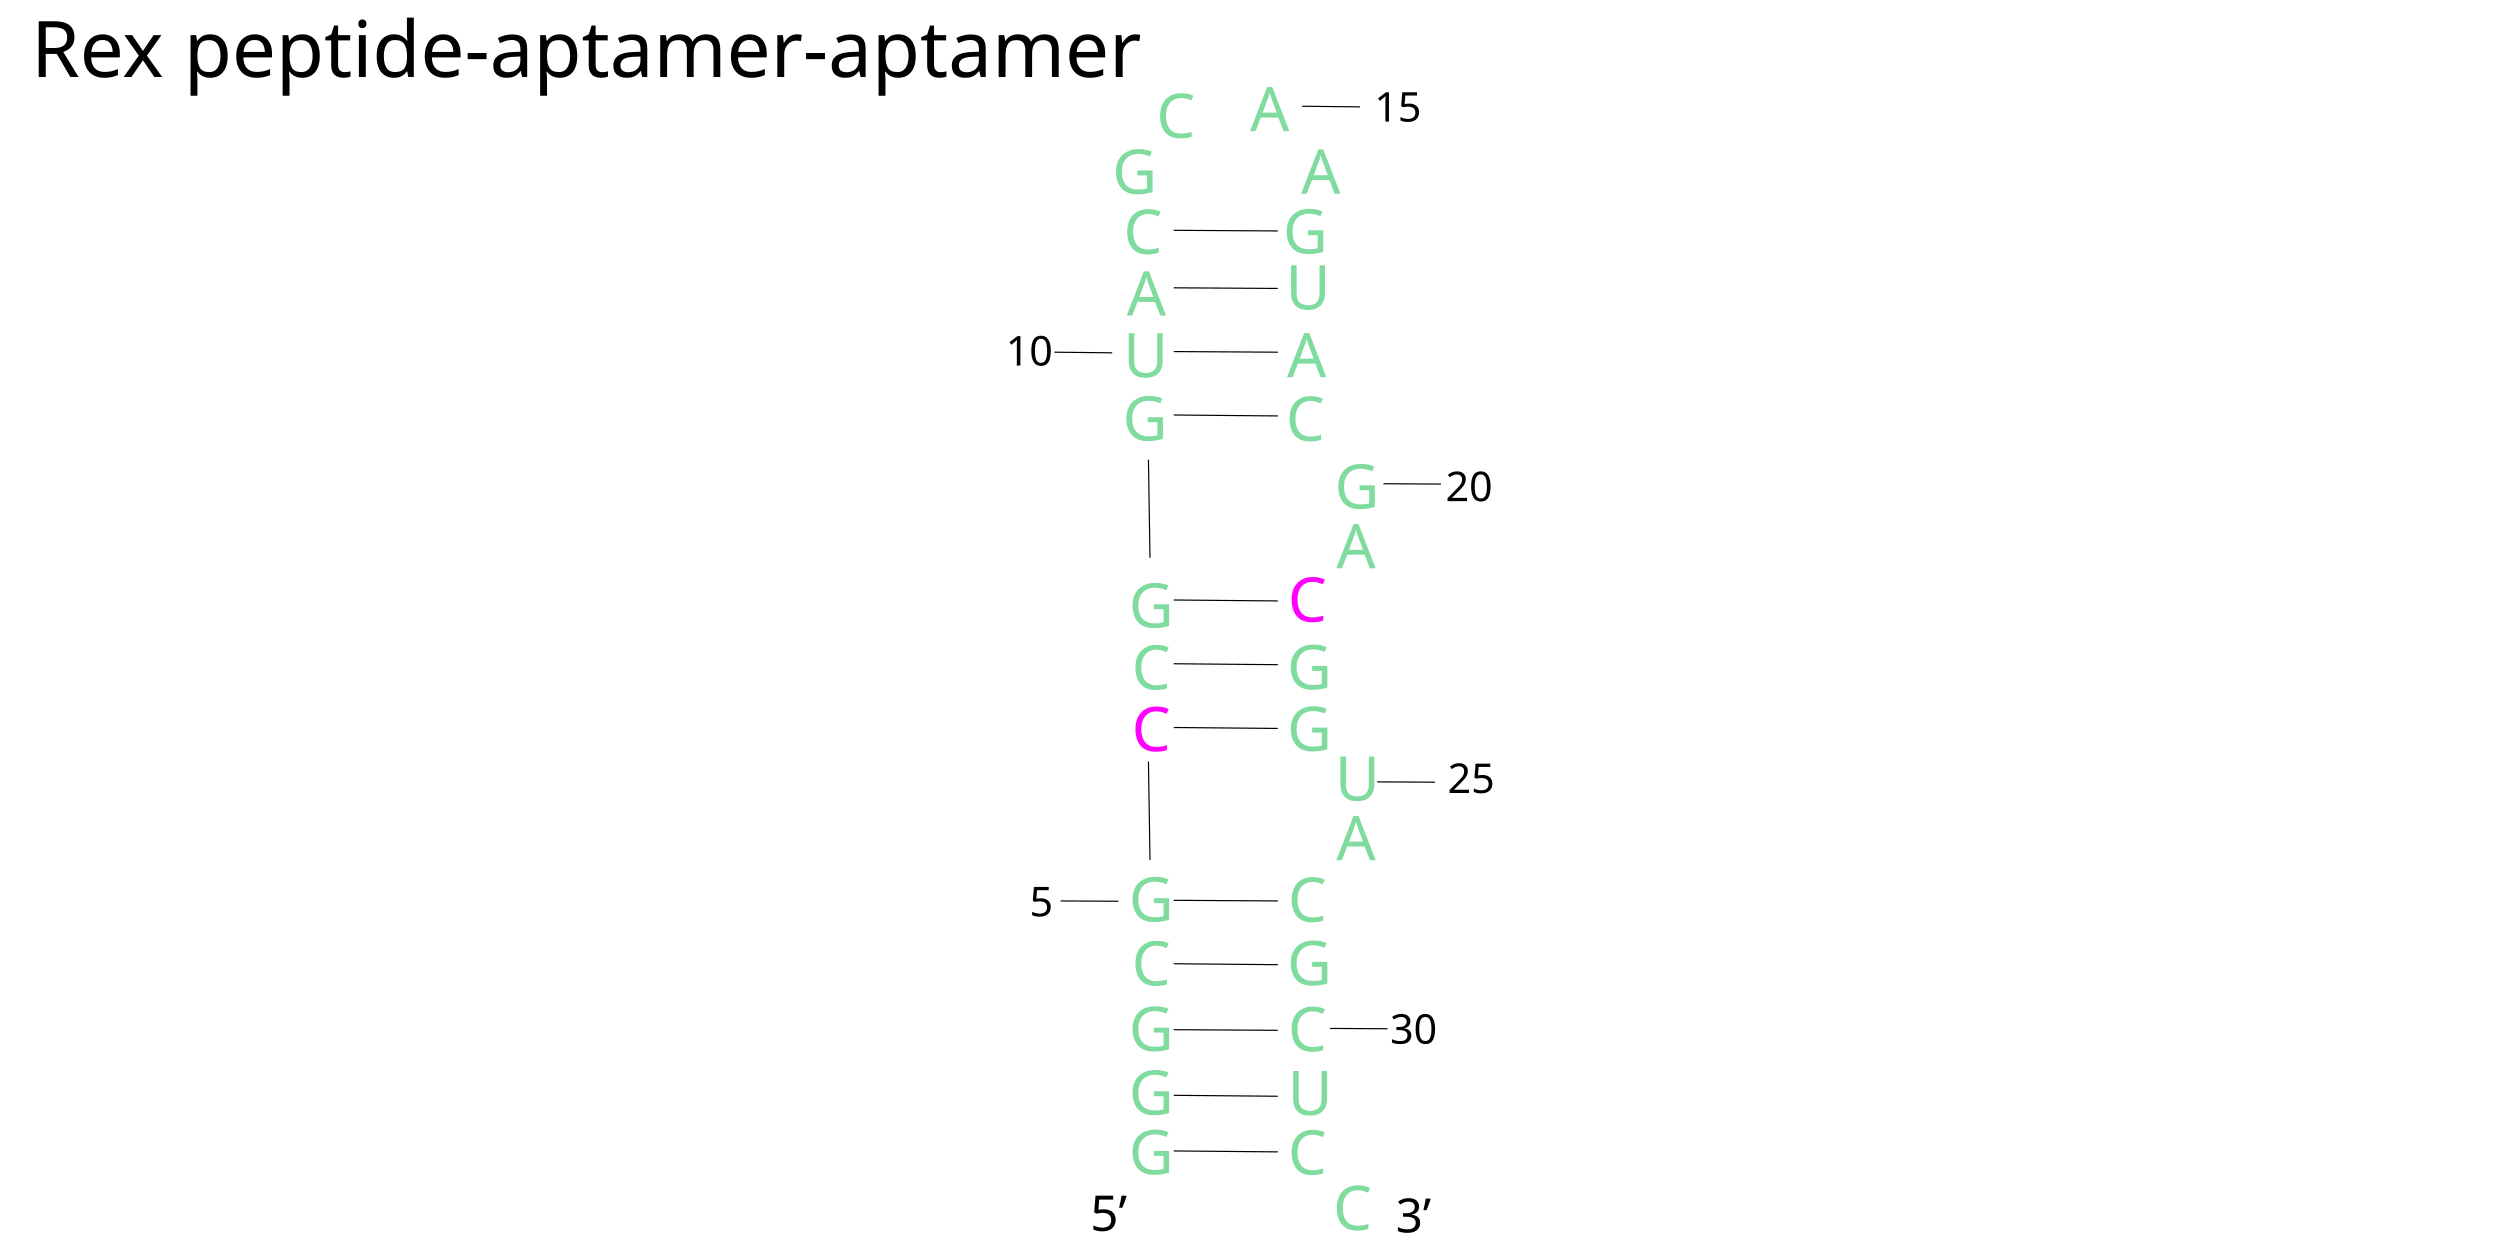
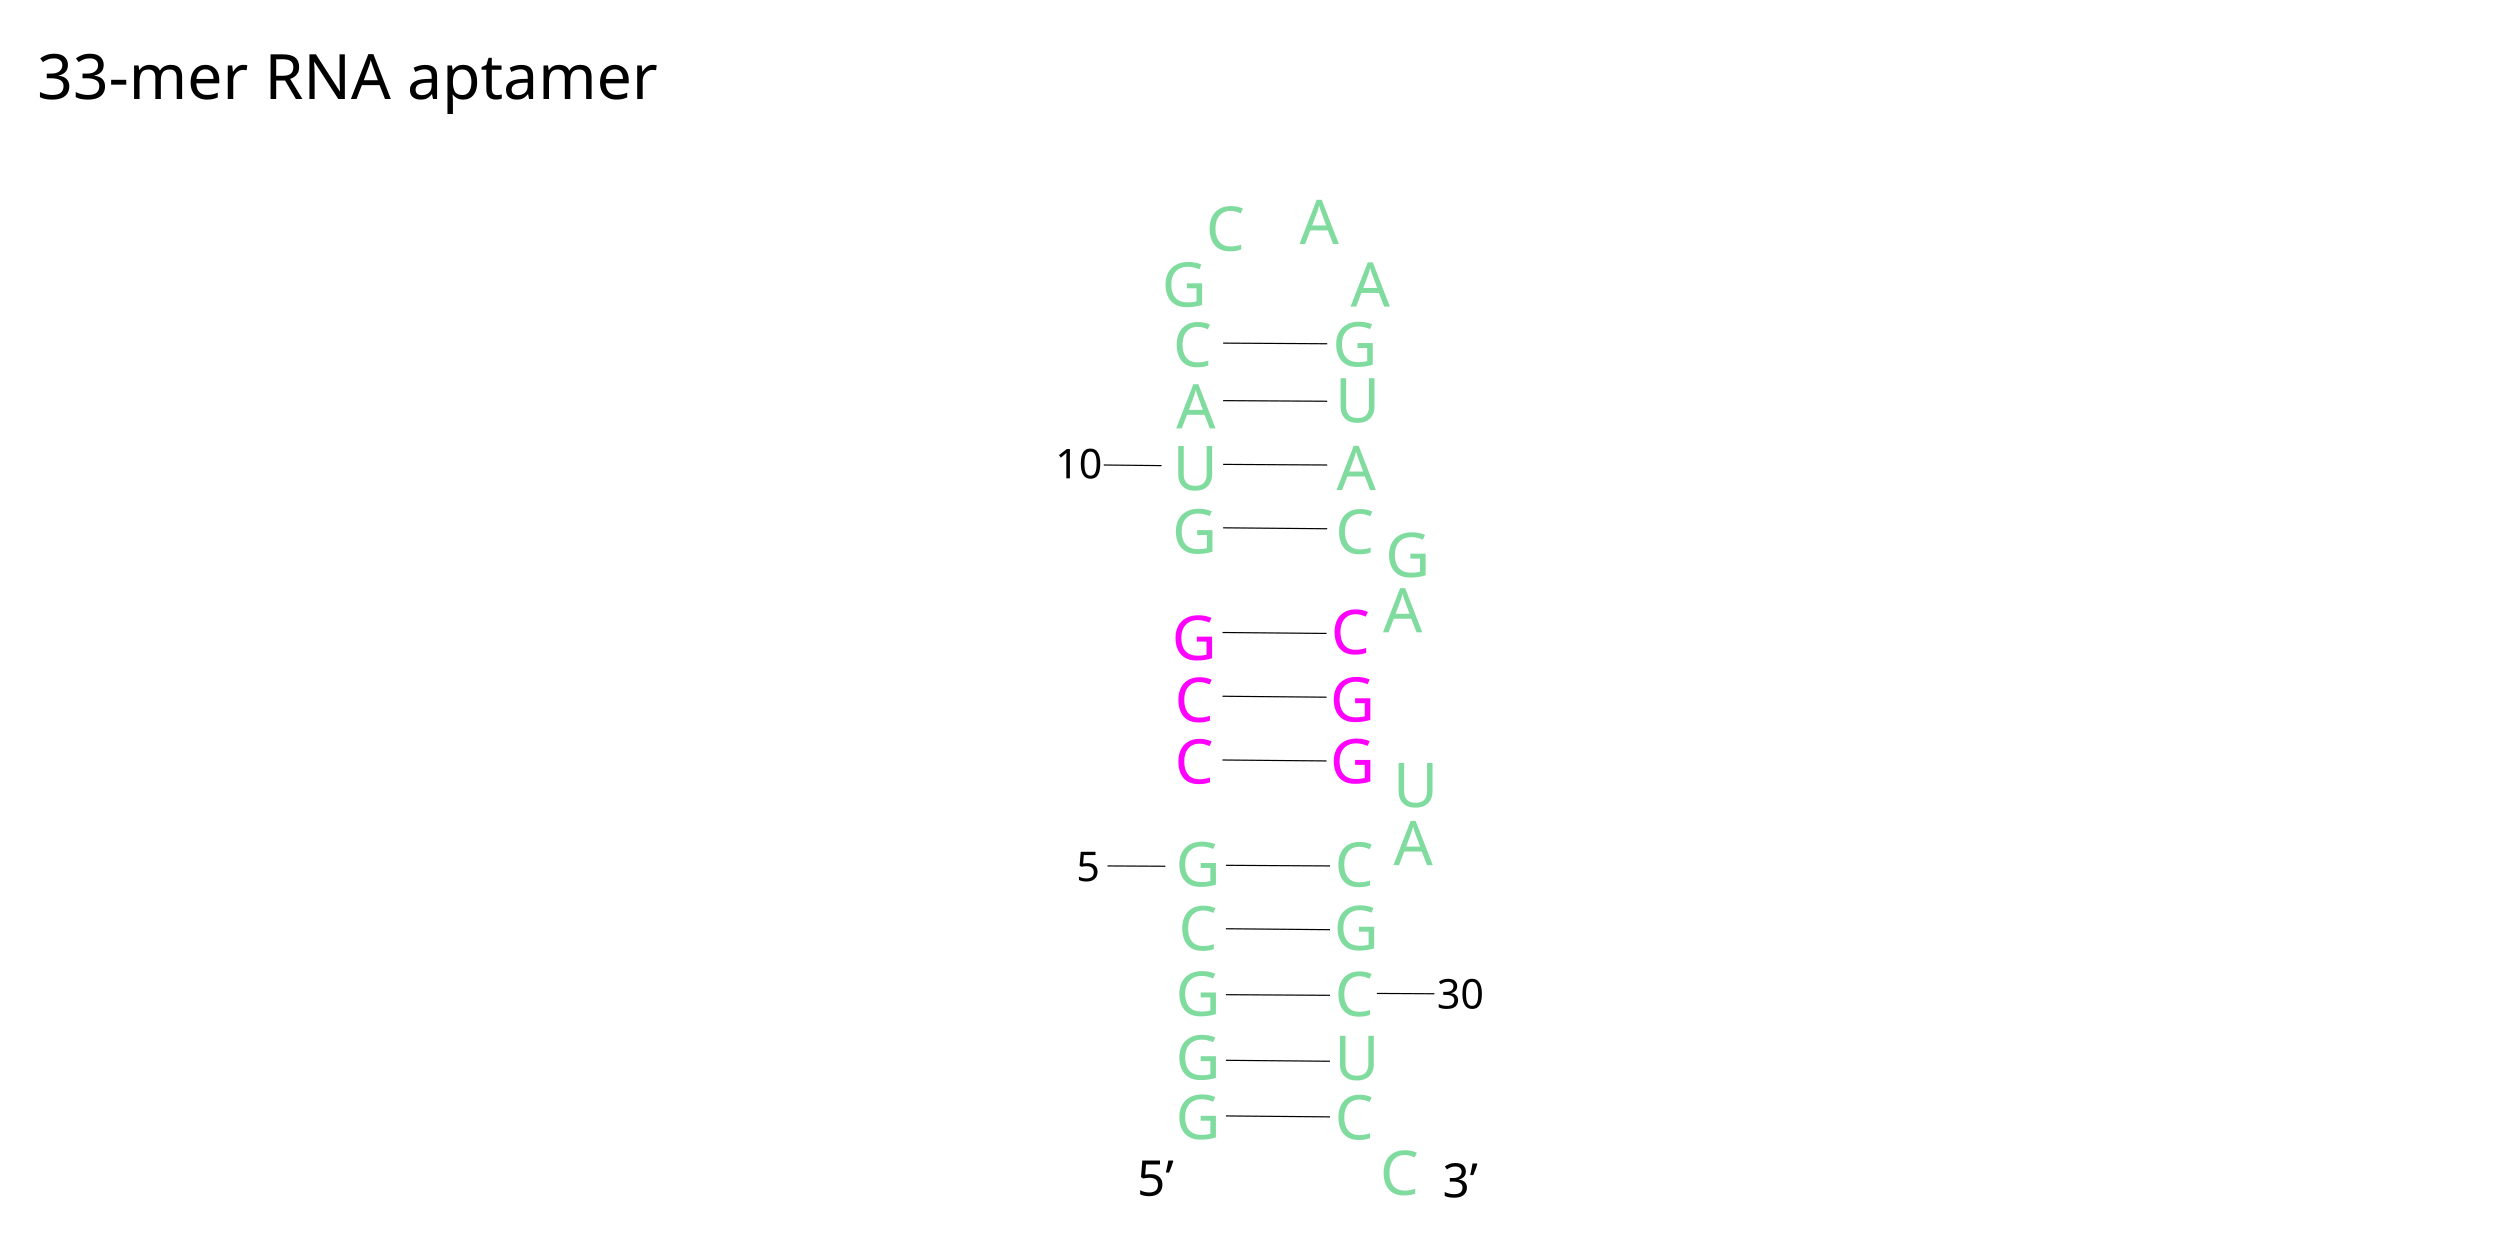
<svg xmlns="http://www.w3.org/2000/svg" version="1.1" id="图层_1" x="0px" y="0px" viewBox="0 0 800 400" style="enable-background:new 0 0 800 400;" xml:space="preserve">
  <style type="text/css">
	.st0{fill:#80DB9E;}
	.st1{font-family:'ArialMT';}
	.st2{font-size:19.73px;}
	.st3{fill:#FF00FF;}
	.st4{font-size:19.73px;}
	.st5{fill:none;stroke:#000000;stroke-width:0.38;stroke-miterlimit:3.05;}
	.st6{font-size:15.784px;}
	.st7{font-size:15.126px;}
	.st8{font-size:13.153px;}
- 	.st9{font-size:25px;}
+ 	.st9{font-size:20px;}
</style>
  <g id="ID000011_00000068673156192896351990000000254234345998077066_">
-     <text transform="matrix(1 0 0 1 400 41.9702)" class="st0 st1 st2">A</text>
+     <text transform="matrix(1 0 0 1 415.8401 78.0834)" class="st0 st1 st2">A</text>
  </g>
  <g id="ID000011_00000109723932365345031190000000643564555070109327_">
-     <text transform="matrix(1 0 0 1 360.5405 100.9775)" class="st0 st1 st2">A</text>
+     <text transform="matrix(1 0 0 1 376.3806 137.0907)" class="st0 st1 st2">A</text>
  </g>
  <g id="ID000011_00000023247591466399513710000016165085144169733765_">
-     <text transform="matrix(1 0 0 1 411.8369 120.708)" class="st0 st1 st2">A</text>
+     <text transform="matrix(1 0 0 1 427.677 156.8212)" class="st0 st1 st2">A</text>
  </g>
  <g id="ID000011_00000078742281097252966530000010192026673406259877_">
-     <text transform="matrix(1 0 0 1 427.6211 181.8691)" class="st0 st1 st2">A</text>
+     <text transform="matrix(1 0 0 1 442.5412 202.3536)" class="st0 st1 st2">A</text>
  </g>
  <g id="ID000011_00000117675388852935806460000016432102069070004641_">
-     <text transform="matrix(1 0 0 1 427.6211 275.2559)" class="st0 st1 st2">A</text>
+     <text transform="matrix(1 0 0 1 445.9036 276.851)" class="st0 st1 st2">A</text>
  </g>
  <g id="ID000011_00000039843237845648500470000007974926107261726103_">
-     <text transform="matrix(1 0 0 1 416.338 61.9907)" class="st0 st1 st2">A</text>
+     <text transform="matrix(1 0 0 1 432.1781 98.1039)" class="st0 st1 st2">A</text>
  </g>
  <g id="ID000016_00000166645912175061034410000000055592784453823165_">
-     <text transform="matrix(1 0 0 1 370.0293 44.1045)" class="st0 st1 st2">C</text>
+     <text transform="matrix(1 0 0 1 385.8694 80.2177)" class="st0 st1 st2">C</text>
  </g>
  <g id="ID000016_00000111896565474032641960000009354227250873066664_">
-     <text transform="matrix(1 0 0 1 359.5015 81.21)" class="st0 st1 st2">C</text>
+     <text transform="matrix(1 0 0 1 375.3416 117.3232)" class="st0 st1 st2">C</text>
  </g>
  <g id="ID000016_00000090275294209711393460000012085661733371891088_">
-     <text transform="matrix(1 0 0 1 411.4551 141.0557)" class="st0 st1 st2">C</text>
+     <text transform="matrix(1 0 0 1 427.2952 177.1689)" class="st0 st1 st2">C</text>
  </g>
  <g id="ID000016_00000001661283415103580490000010859884130501367459_">
-     <text transform="matrix(1 0 0 1 362.1313 220.6318)" class="st0 st1 st2">C</text>
+     <g>
+       <text transform="matrix(1 0 0 1 375.8811 230.9855)" class="st3 st1 st2">C</text>
+     </g>
  </g>
  <g id="ID000016_00000120551938157601336650000009532237118027179420_">
-     <text transform="matrix(1 0 0 1 362.1313 240.3623)" class="st3 st1 st2">C</text>
+     <text transform="matrix(1 0 0 1 375.8811 250.716)" class="st3 st1 st2">C</text>
  </g>
  <g id="ID000016_00000033348112526082330450000012412016449767221679_">
-     <text transform="matrix(1 0 0 1 412.1123 198.9287)" class="st3 st1 st2">C</text>
+     <text transform="matrix(1 0 0 1 425.8621 209.2823)" class="st3 st1 st2">C</text>
  </g>
  <g id="ID000016_00000063599046526407510270000013180993145838876834_">
-     <text transform="matrix(1 0 0 1 412.1123 294.9463)" class="st0 st1 st2">C</text>
+     <text transform="matrix(1 0 0 1 427.085 283.6972)" class="st0 st1 st2">C</text>
  </g>
  <g id="ID000016_00000046324792888833184870000017693833416131857068_">
-     <text transform="matrix(1 0 0 1 412.1123 336.3789)" class="st0 st1 st2">C</text>
+     <text transform="matrix(1 0 0 1 427.085 325.1298)" class="st0 st1 st2">C</text>
  </g>
  <g id="ID000016_00000176029059760422395840000010500803402477860242_">
-     <text transform="matrix(1 0 0 1 412.1123 375.8379)" class="st0 st1 st2">C</text>
+     <text transform="matrix(1 0 0 1 427.085 364.5888)" class="st0 st1 st2">C</text>
  </g>
  <g id="ID000016_00000075155945637870984420000003757531211361966985_">
-     <text transform="matrix(1 0 0 1 426.582 393.5938)" class="st0 st1 st2">C</text>
+     <text transform="matrix(1 0 0 1 441.5547 382.3447)" class="st0 st1 st2">C</text>
  </g>
  <g id="ID000016_00000042013197076045307260000006002941022438529920_">
-     <text transform="matrix(1 0 0 1 362.1313 315.335)" class="st0 st1 st2">C</text>
+     <text transform="matrix(1 0 0 1 377.104 304.0859)" class="st0 st1 st2">C</text>
  </g>
  <g id="ID000019_00000142149173384165958150000008365485646302694846_">
-     <text transform="matrix(1 0 0 1 427.1523 256.1846)" class="st0 st1 st2">U</text>
+     <text transform="matrix(1 0 0 1 445.7789 258.24)" class="st0 st1 st2">U</text>
  </g>
  <g id="ID000019_00000131352313968590255190000011780790678822679203_">
-     <text transform="matrix(1 0 0 1 411.3682 99.0049)" class="st0 st1 st2">U</text>
+     <text transform="matrix(1 0 0 1 427.2083 135.1181)" class="st0 st1 st2">U</text>
  </g>
  <g id="ID000019_00000116929039688433672750000008630700363548211114_">
-     <text transform="matrix(1 0 0 1 359.4146 120.708)" class="st0 st1 st2">U</text>
+     <text transform="matrix(1 0 0 1 375.2547 156.8212)" class="st0 st1 st2">U</text>
  </g>
  <g id="ID000019_00000180355193895585056210000011454957750652161411_">
-     <text transform="matrix(1 0 0 1 412.0264 356.8047)" class="st0 st1 st2">U</text>
+     <text transform="matrix(1 0 0 1 426.9991 345.5556)" class="st0 st1 st2">U</text>
  </g>
  <g id="ID000012_00000029034351604969160440000004583832983480125316_">
-     <text transform="matrix(1 0 0 1 355.9229 61.9907)" class="st0 st1 st2">G</text>
+     <text transform="matrix(1 0 0 1 371.763 98.1039)" class="st0 st1 st2">G</text>
  </g>
  <g id="ID000012_00000018230432043984908620000003619915416797671050_">
-     <text transform="matrix(1 0 0 1 410.5342 81.1143)" class="st0 st1 st2">G</text>
+     <text transform="matrix(1 0 0 1 426.3743 117.2275)" class="st0 st1 st2">G</text>
  </g>
  <g id="ID000012_00000099641347274435955940000004110812197652613255_">
-     <text transform="matrix(1 0 0 1 359.2378 140.9609)" class="st0 st1 st2">G</text>
+     <text transform="matrix(1 0 0 1 375.0779 177.0741)" class="st0 st1 st2">G</text>
  </g>
  <g id="ID000012_00000013175832331293237560000016242982205703122332_">
-     <text transform="matrix(1 0 0 1 411.8496 220.5371)" class="st0 st1 st2">G</text>
+     <g>
+       <text transform="matrix(1 0 0 1 425.5994 230.8907)" class="st3 st1 st2">G</text>
+     </g>
  </g>
  <g id="ID000012_00000070832492686757224620000004071196371150347175_">
-     <text transform="matrix(1 0 0 1 361.2114 294.8516)" class="st0 st1 st2">G</text>
+     <text transform="matrix(1 0 0 1 376.1841 283.6025)" class="st0 st1 st2">G</text>
  </g>
  <g id="ID000012_00000005252752618292419850000017682864993731175846_">
-     <text transform="matrix(1 0 0 1 411.8496 315.2383)" class="st0 st1 st2">G</text>
+     <text transform="matrix(1 0 0 1 426.8223 303.9892)" class="st0 st1 st2">G</text>
  </g>
  <g id="ID000012_00000065068240484926212700000001630544618172643735_">
-     <text transform="matrix(1 0 0 1 361.2114 356.6709)" class="st0 st1 st2">G</text>
+     <text transform="matrix(1 0 0 1 376.1841 345.4218)" class="st0 st1 st2">G</text>
  </g>
  <g id="ID000012_00000067200407889134008100000016949425269578021781_">
-     <text transform="matrix(1 0 0 1 361.2114 336.2842)" class="st0 st1 st2">G</text>
+     <text transform="matrix(1 0 0 1 376.1841 325.0351)" class="st0 st1 st2">G</text>
  </g>
  <g id="ID000012_00000082347116960343974020000017365703112604661666_">
-     <text transform="matrix(1 0 0 1 361.2114 375.7422)" class="st0 st1 st2">G</text>
+     <text transform="matrix(1 0 0 1 376.1841 364.4931)" class="st0 st1 st2">G</text>
  </g>
  <g id="ID000012_00000018949232813656470060000016666774446213019548_">
-     <text transform="matrix(1 0 0 1 411.8496 240.2666)" class="st0 st1 st2">G</text>
+     <g>
+       <text transform="matrix(1 0 0 1 425.5994 250.6203)" class="st3 st1 st2">G</text>
+     </g>
  </g>
  <g id="ID000012_00000074424587108780236500000003295168514583723925_">
-     <text transform="matrix(1 0 0 1 361.2114 200.8076)" class="st0 st1 st2">G</text>
+     <g>
+       <text transform="matrix(1 0 0 1 374.9612 211.1613)" class="st3 st1 st2">G</text>
+     </g>
  </g>
  <g id="ID000012_00000013171318651368562160000010407957147914508472_">
-     <text transform="matrix(1 2.257084e-03 -2.257084e-03 1 427.0277 162.7092)" class="st0 st1 st4">G</text>
+     <text transform="matrix(1 2.257084e-03 -2.257084e-03 1 443.2762 184.5938)" class="st0 st1 st4">G</text>
  </g>
  <g id="ID000023_00000032635678253757170640000010080156620488840626_">
-     <line class="st5" x1="408.9" y1="73.9" x2="375.6" y2="73.7" />
+     <line class="st5" x1="424.7" y1="110" x2="391.4" y2="109.8" />
  </g>
  <g id="ID000023_00000095330149359873097810000013486711885264147349_">
-     <line class="st5" x1="408.9" y1="92.3" x2="375.6" y2="92.1" />
+     <line class="st5" x1="424.7" y1="128.4" x2="391.4" y2="128.2" />
  </g>
  <g id="ID000023_00000013900721196643353440000008473354497205363383_">
-     <line class="st5" x1="408.9" y1="112.7" x2="375.6" y2="112.5" />
+     <line class="st5" x1="424.7" y1="148.8" x2="391.4" y2="148.6" />
  </g>
  <g id="ID000023_00000130610025377683723310000001841228116812055455_">
-     <line class="st5" x1="408.9" y1="133.1" x2="375.6" y2="132.8" />
+     <line class="st5" x1="424.7" y1="169.2" x2="391.4" y2="168.9" />
  </g>
  <g id="ID000023_00000051372617200098187570000008993006663839872413_">
-     <line class="st5" x1="408.9" y1="192.3" x2="375.6" y2="192" />
+     <line class="st5" x1="424.5" y1="202.7" x2="391.2" y2="202.4" />
  </g>
  <g id="ID000023_00000086685280479929084520000003698236561527937720_">
-     <line class="st5" x1="408.9" y1="212.7" x2="375.6" y2="212.4" />
+     <line class="st5" x1="424.5" y1="223.1" x2="391.2" y2="222.8" />
  </g>
  <g id="ID000023_00000026872286556781783260000017301172659861956778_">
-     <line class="st5" x1="408.9" y1="233.1" x2="375.6" y2="232.8" />
+     <line class="st5" x1="424.5" y1="243.5" x2="391.2" y2="243.2" />
  </g>
  <g id="ID000023_00000160880273904657806890000007081423357720072588_">
-     <line class="st5" x1="408.9" y1="288.3" x2="375.6" y2="288.1" />
+     <line class="st5" x1="425.6" y1="277.1" x2="392.3" y2="276.9" />
  </g>
  <g id="ID000023_00000123430609621741118590000006650803934203008189_">
-     <line class="st5" x1="408.9" y1="350.8" x2="375.6" y2="350.5" />
+     <line class="st5" x1="425.6" y1="339.6" x2="392.3" y2="339.3" />
  </g>
  <g id="ID000023_00000127024646610167903270000009643240120992739986_">
-     <line class="st5" x1="408.9" y1="368.6" x2="375.6" y2="368.3" />
+     <line class="st5" x1="425.6" y1="357.4" x2="392.3" y2="357.1" />
  </g>
  <g id="ID000023_00000067918828376525748520000004791276154684194463_">
-     <line class="st5" x1="408.9" y1="329.7" x2="375.6" y2="329.5" />
+     <line class="st5" x1="425.6" y1="318.5" x2="392.3" y2="318.3" />
  </g>
  <g id="ID000023_00000015344263704113868750000016605617294780434862_">
-     <line class="st5" x1="408.9" y1="308.7" x2="375.6" y2="308.4" />
+     <line class="st5" x1="425.6" y1="297.5" x2="392.3" y2="297.2" />
  </g>
-   <line class="st5" x1="368" y1="178.5" x2="367.5" y2="147.1" />
-   <line class="st5" x1="368" y1="275.2" x2="367.5" y2="243.7" />
-   <text transform="matrix(1 0 0 1 348.8823 393.877)" class="st1 st6">5’</text>
-   <text transform="matrix(1 0 0 1 446.6436 394.3594)" class="st1 st7">3’</text>
+   <text transform="matrix(1 0 0 1 363.855 382.6279)" class="st1 st6">5’</text>
+   <text transform="matrix(1 0 0 1 461.6163 383.1103)" class="st1 st7">3’</text>
  <g id="ID000018_00000043433499337516963580000017385386817387378869_">
-     <text transform="matrix(1 0 0 1 329.4575 293.2129)" class="st1 st8">5</text>
+     <text transform="matrix(1 0 0 1 344.4302 281.9638)" class="st1 st8">5</text>
  </g>
  <g id="ID000017_00000101811034089864425410000014435986759806507686_">
-     <line class="st5" x1="357.9" y1="288.4" x2="339.4" y2="288.3" />
+     <line class="st5" x1="372.9" y1="277.2" x2="354.4" y2="277.1" />
  </g>
  <g id="ID000017_00000080169212527197373930000006112723050035209126_">
-     <line class="st5" x1="355.9" y1="112.9" x2="337.4" y2="112.7" />
-   </g>
-   <g id="ID000017_00000183231035643874539450000017156910861543195037_">
-     <line class="st5" x1="461.1" y1="154.9" x2="442.7" y2="154.8" />
-   </g>
-   <g id="ID000017_00000048469829938590169630000002529391410382554242_">
-     <line class="st5" x1="459.2" y1="250.3" x2="440.7" y2="250.2" />
+     <line class="st5" x1="371.7" y1="149" x2="353.2" y2="148.8" />
  </g>
  <g id="ID000017_00000044880833731556753130000013303198571340259978_">
-     <line class="st5" x1="444" y1="329.2" x2="425.6" y2="329.1" />
-   </g>
-   <g id="ID000017_00000065066159583072225870000014755021960913794483_">
-     <line class="st5" x1="435.2" y1="34.2" x2="416.7" y2="34" />
+     <line class="st5" x1="459" y1="318" x2="440.6" y2="317.9" />
  </g>
  <g id="ID000018_00000117666296003751470590000007786998126918072209_">
-     <text transform="matrix(1 0 0 1 321.854 116.9609)" class="st1 st8">10</text>
-   </g>
-   <g id="ID000018">
-     <text transform="matrix(1 0 0 1 439.7988 38.9082)" class="st1 st8">15</text>
-   </g>
-   <g id="ID000018_00000115514870234351053770000002579210218669066419_">
-     <text transform="matrix(1 0 0 1 462.5918 160.3652)" class="st1 st8">20</text>
-   </g>
-   <g id="ID000018_00000064349264682117999260000010887921005473521809_">
-     <text transform="matrix(1 0 0 1 463.249 253.7539)" class="st1 st8">25</text>
+     <text transform="matrix(1 0 0 1 337.6941 153.0741)" class="st1 st8">10</text>
  </g>
  <g id="ID000018_00000098194307368796604180000016470294390484326317_">
-     <text transform="matrix(1 0 0 1 444.833 333.9863)" class="st1 st8">30</text>
+     <text transform="matrix(1 0 0 1 459.8057 322.7372)" class="st1 st8">30</text>
  </g>
-   <text transform="matrix(1 0 0 1 9.9685 24.6395)" class="st1 st9">Rex peptide-aptamer-aptamer</text>
+   <text transform="matrix(1 0 0 1 11.8808 31.6734)" class="st1 st9">33-mer RNA aptamer </text>
</svg>
